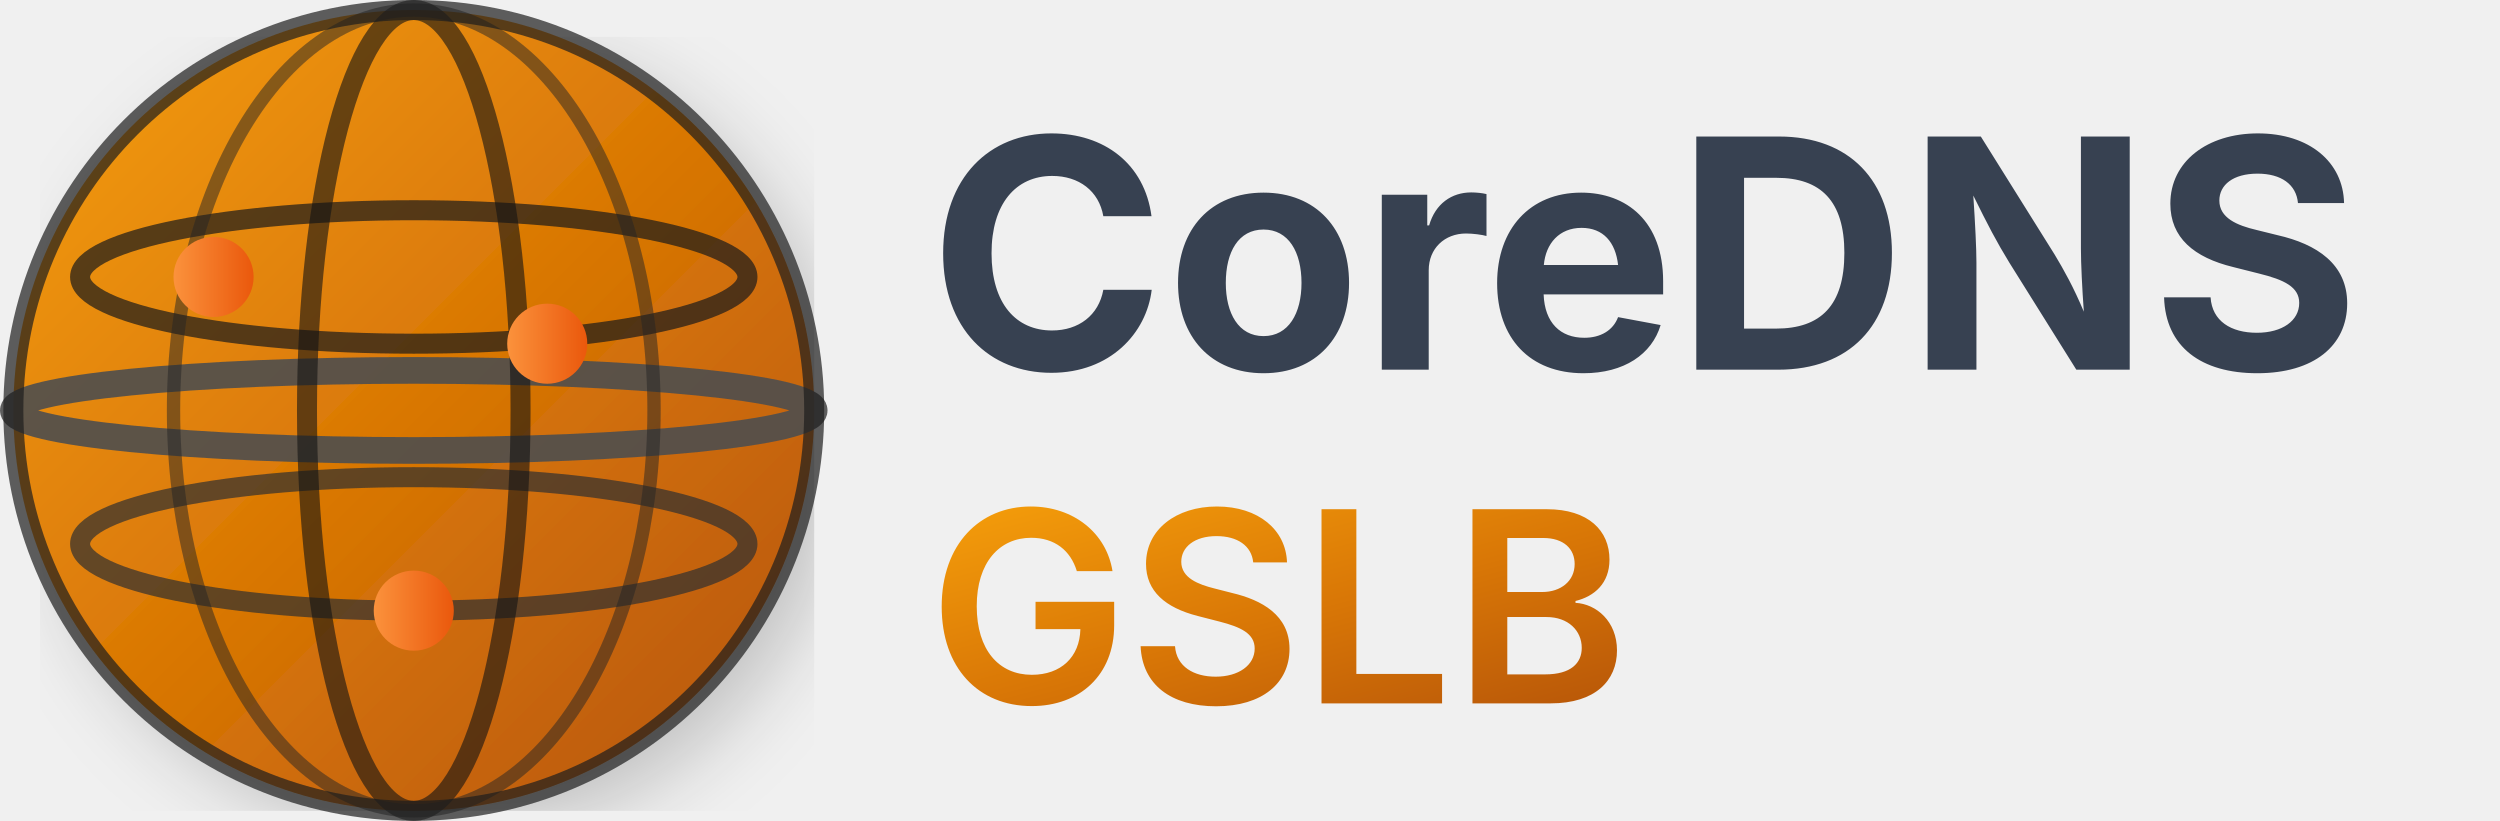
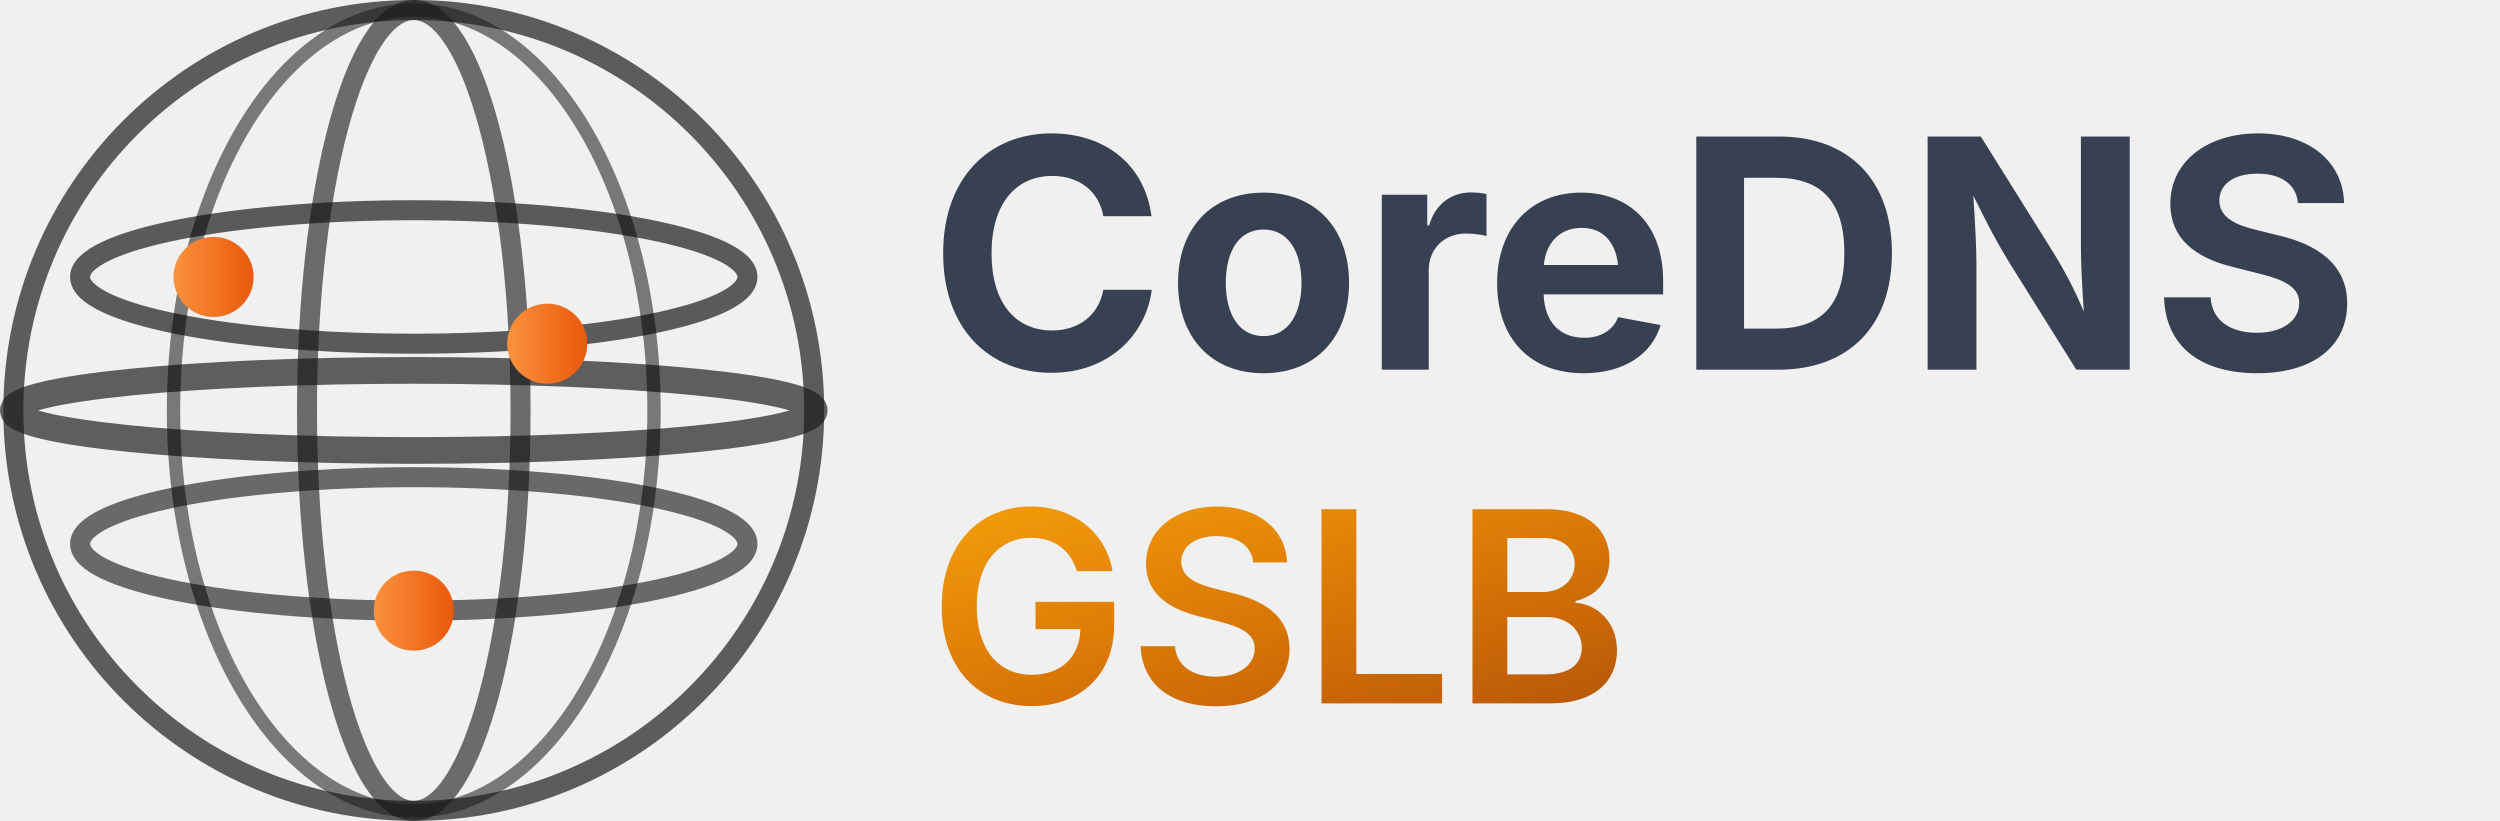
<svg xmlns="http://www.w3.org/2000/svg" xmlns:xlink="http://www.w3.org/1999/xlink" viewBox="0 0 187.302 61.5" version="1.1" id="svg29" width="187.302" height="61.5">
  <defs id="defs5">
    <rect x="174.829" y="78.816" width="70.218" height="44.782" id="rect29" />
    <linearGradient id="mainGradient" x1="0" y1="0" x2="1" y2="1">
      <stop offset="0%" style="stop-color:#F59E0B;stop-opacity:1" id="stop1" />
      <stop offset="50%" style="stop-color:#D97706;stop-opacity:1" id="stop2" />
      <stop offset="100%" style="stop-color:#B45309;stop-opacity:1" id="stop3" />
    </linearGradient>
    <linearGradient id="accentGradient" x1="0" y1="0" x2="1" y2="0">
      <stop offset="0%" style="stop-color:#FB923C;stop-opacity:1" id="stop4" />
      <stop offset="100%" style="stop-color:#EA580C;stop-opacity:1" id="stop5" />
    </linearGradient>
    <filter id="shadow" x="0" y="0" width="1" height="1">
      <feDropShadow dx="2" dy="2" stdDeviation="3" flood-color="#000" flood-opacity="0.2" />
    </filter>
    <animateTransform id="pulse" attributeName="transform" attributeType="XML" values="1,1;1.05,1.05;1,1" dur="2s" repeatCount="indefinite" />
    <linearGradient xlink:href="#mainGradient" id="linearGradient32" x1="0.516" y1="67.888" x2="29.726" y2="97.098" gradientTransform="scale(1.931025,0.5178597)" gradientUnits="userSpaceOnUse" />
-     <linearGradient xlink:href="#mainGradient" id="linearGradient34" x1="5" y1="5" x2="65" y2="65" gradientUnits="userSpaceOnUse" />
    <linearGradient xlink:href="#accentGradient" id="linearGradient35" x1="17" y1="22" x2="23" y2="22" gradientUnits="userSpaceOnUse" />
    <linearGradient xlink:href="#accentGradient" id="linearGradient36" x1="42" y1="27" x2="48" y2="27" gradientUnits="userSpaceOnUse" />
    <linearGradient xlink:href="#accentGradient" id="linearGradient37" x1="32" y1="47" x2="38" y2="47" gradientUnits="userSpaceOnUse" />
  </defs>
  <g transform="translate(-4,-4.25)" id="g12">
-     <circle cx="35" cy="35" r="30" fill="url(#mainGradient)" filter="url(#shadow)" id="circle5" style="fill:url(#linearGradient34)">
-       <animateTransform attributeName="transform" type="scale" values="1;1.02;1" dur="3s" repeatCount="indefinite" />
-     </circle>
    <ellipse cx="35" cy="25" rx="25" ry="5" fill="none" stroke="#fff" stroke-width="1.5" opacity="0.7" id="ellipse5" style="stroke:#191919;stroke-opacity:1" />
    <ellipse cx="35" cy="35" rx="30" ry="3" fill="none" stroke="#fff" stroke-width="2" opacity="0.9" id="ellipse6" style="stroke:#4e4e4e;stroke-opacity:1" />
    <ellipse cx="35" cy="45" rx="25" ry="5" fill="none" stroke="#fff" stroke-width="1.5" opacity="0.7" id="ellipse7" style="stroke:#2f2f2f;stroke-opacity:1" />
    <ellipse cx="35" cy="35" rx="8" ry="30" fill="none" stroke="#fff" stroke-width="1.5" opacity="0.6" id="ellipse8" style="stroke:#131313;stroke-opacity:1" />
-     <ellipse cx="35" cy="35" rx="18" ry="30" fill="none" stroke="#ffffff" stroke-width="1" opacity="0.5" id="ellipse9" style="stroke:#242424;stroke-opacity:1" />
-     <circle cx="35" cy="35" fill="none" stroke="#fff" stroke-width="1.5" opacity="0.7" id="ellipse10" style="stroke:#1d1d1d;stroke-opacity:1" r="30" />
+     <ellipse cx="35" cy="35" rx="18" ry="30" fill="none" stroke="#ffffff" stroke-width="1" opacity="0.5" id="ellipse9" style="stroke:#000000;stroke-opacity:1" />
+     <circle cx="35" cy="35" fill="none" stroke="#fff" stroke-width="1.5" opacity="0.7" id="ellipse10" style="display:inline;stroke:#1d1d1d;stroke-opacity:1" r="30" />
    <circle cx="20" cy="25" r="3" fill="url(#accentGradient)" id="circle10" style="fill:url(#linearGradient35)">
      <animate attributeName="r" values="3;4;3" dur="2s" repeatCount="indefinite" />
    </circle>
    <circle cx="45" cy="30" r="3" fill="url(#accentGradient)" id="circle11" style="fill:url(#linearGradient36)">
      <animate attributeName="r" values="3;4;3" dur="2s" begin="0.5s" repeatCount="indefinite" />
    </circle>
    <circle cx="35" cy="50" r="3" fill="url(#accentGradient)" id="circle12" style="fill:url(#linearGradient37)">
      <animate attributeName="r" values="3;4;3" dur="2s" begin="1s" repeatCount="indefinite" />
    </circle>
  </g>
  <defs id="defs14">
    <marker id="arrowhead" markerWidth="10" markerHeight="7" refX="9" refY="3.5" orient="auto">
      <polygon points="10,3.5 0,7 0,0 " fill="url(#accentGradient)" id="polygon14" />
    </marker>
  </defs>
  <g transform="translate(69.5524,2.697129)" id="g27">
    <text x="0" y="25" font-family="Inter, system-ui, sans-serif" font-size="24px" font-weight="700" fill="#374151" id="text25">CoreDNS</text>
    <text x="0" y="50" font-family="Inter, system-ui, sans-serif" font-size="20px" font-weight="600" fill="url(#mainGradient)" id="text26" style="fill:url(#linearGradient32)">GSLB</text>
-     <text xml:space="preserve" transform="translate(-190,-30)" id="text29" style="text-align:start;writing-mode:lr-tb;direction:ltr;white-space:pre;shape-inside:url(#rect29);fill:#000000" />
  </g>
</svg>
